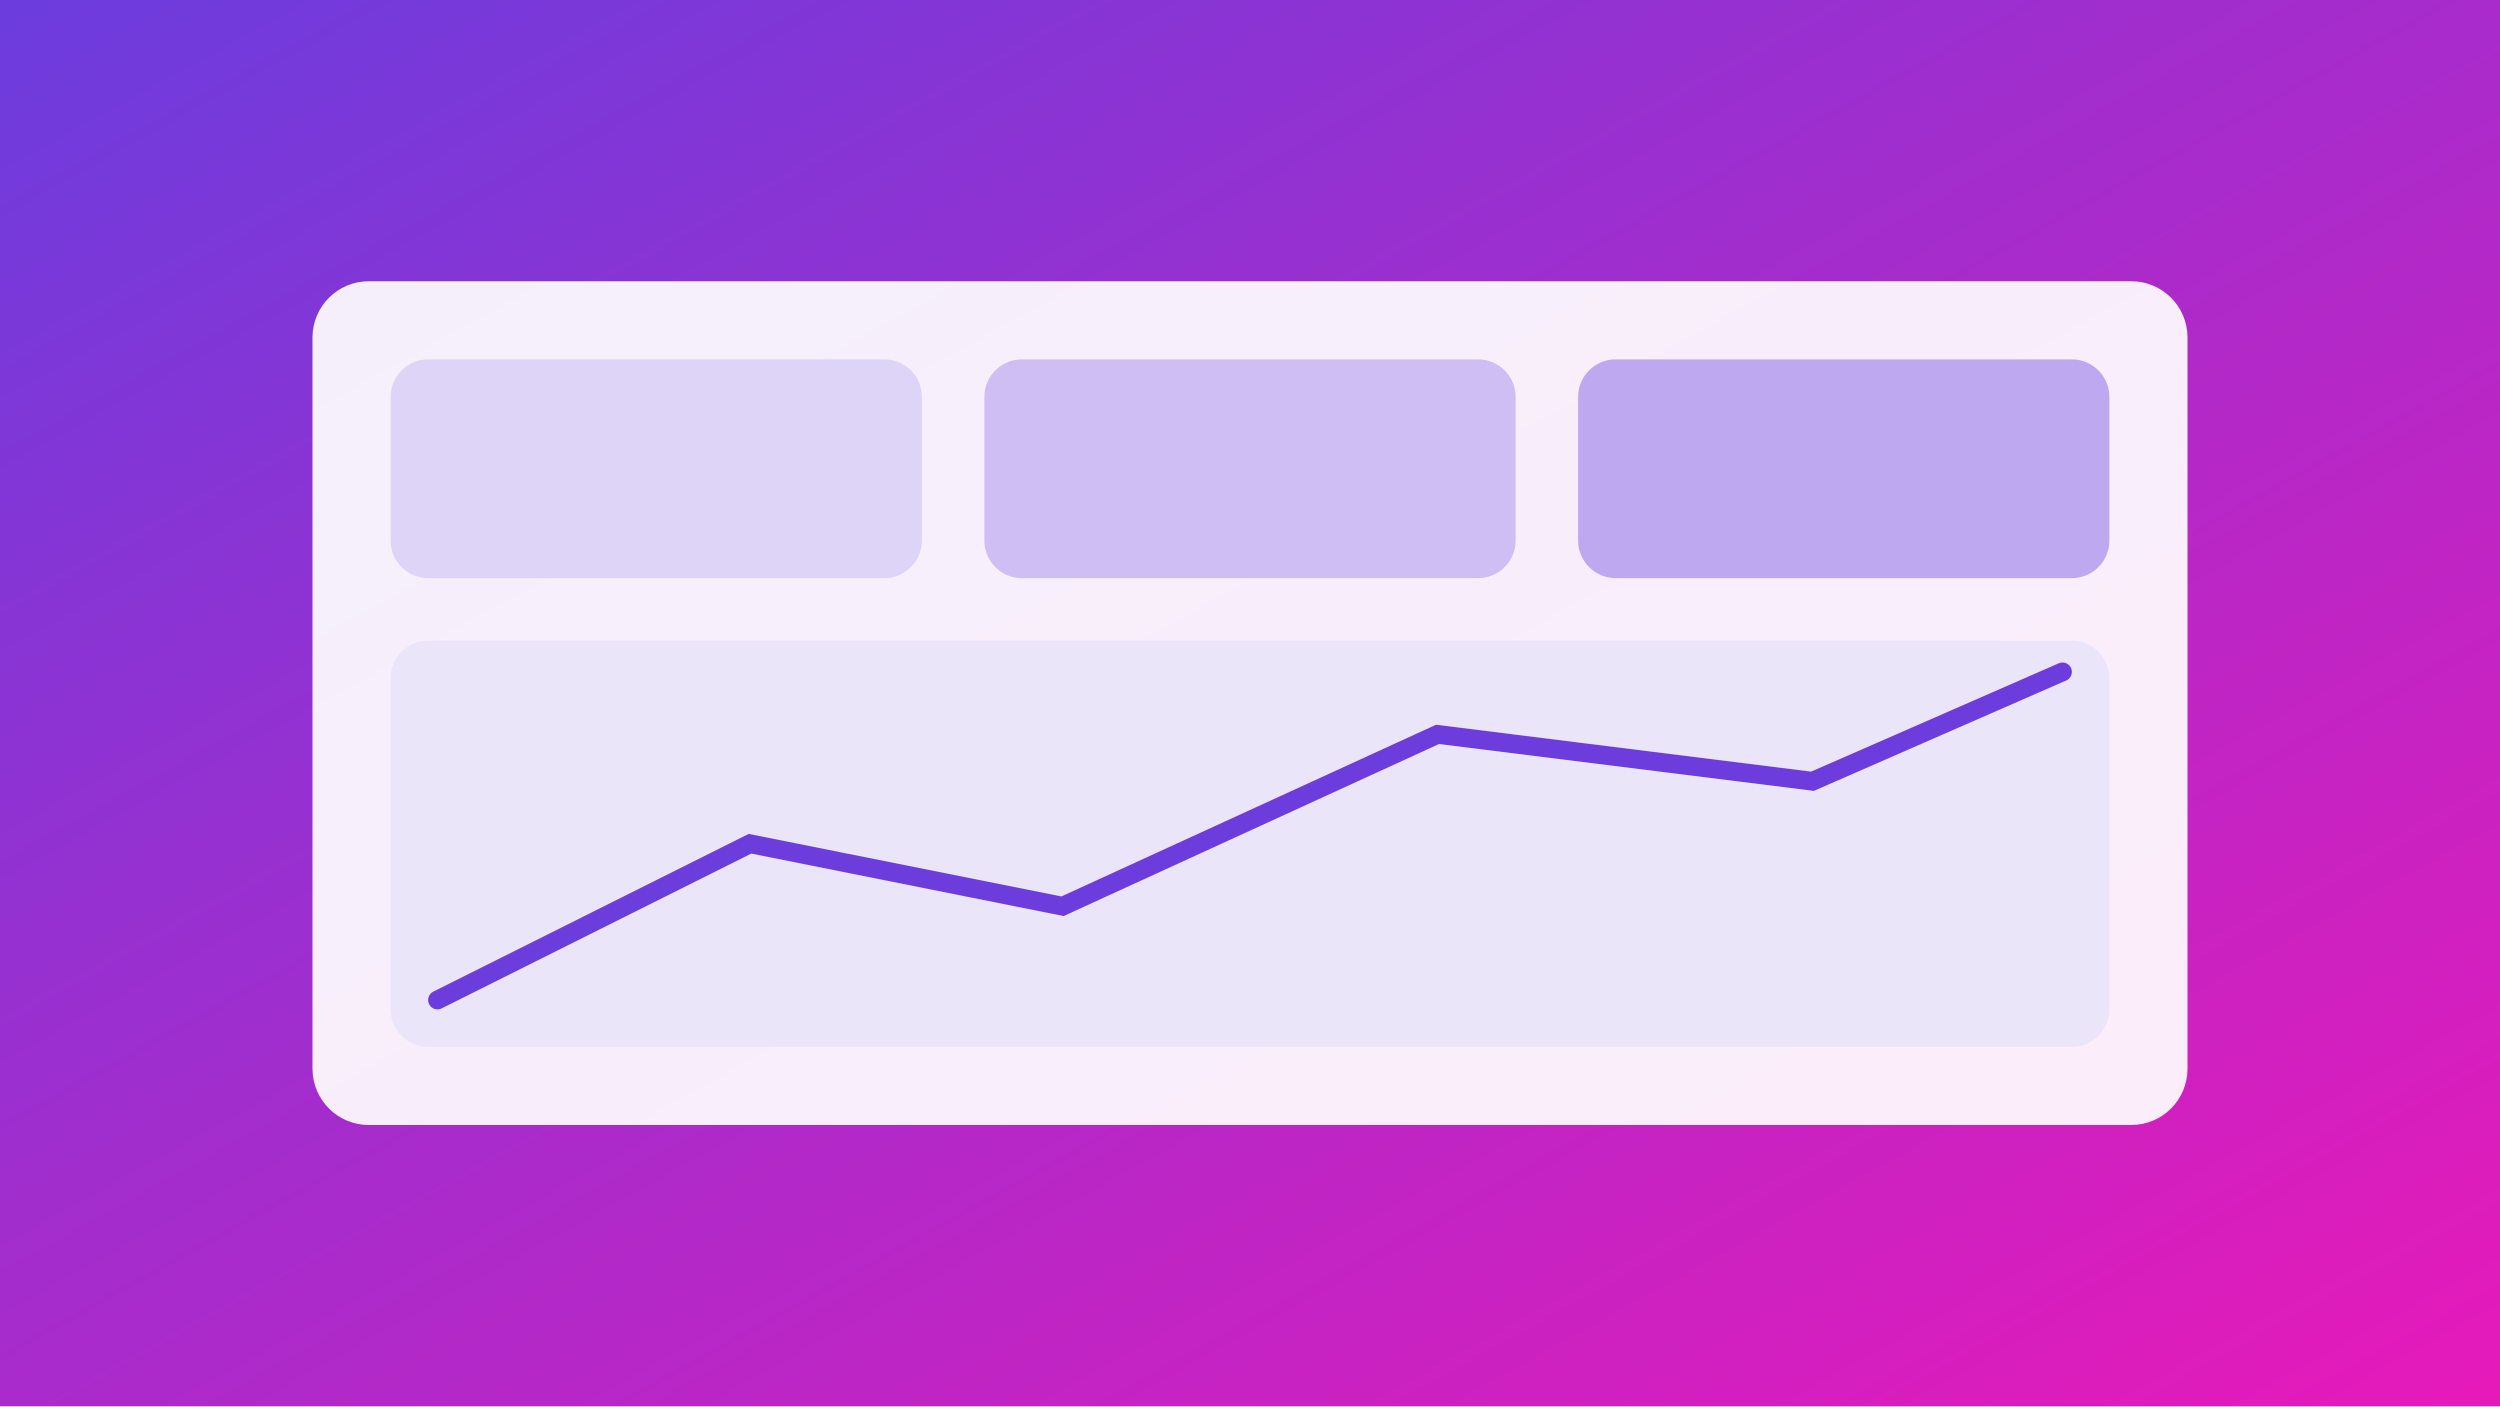
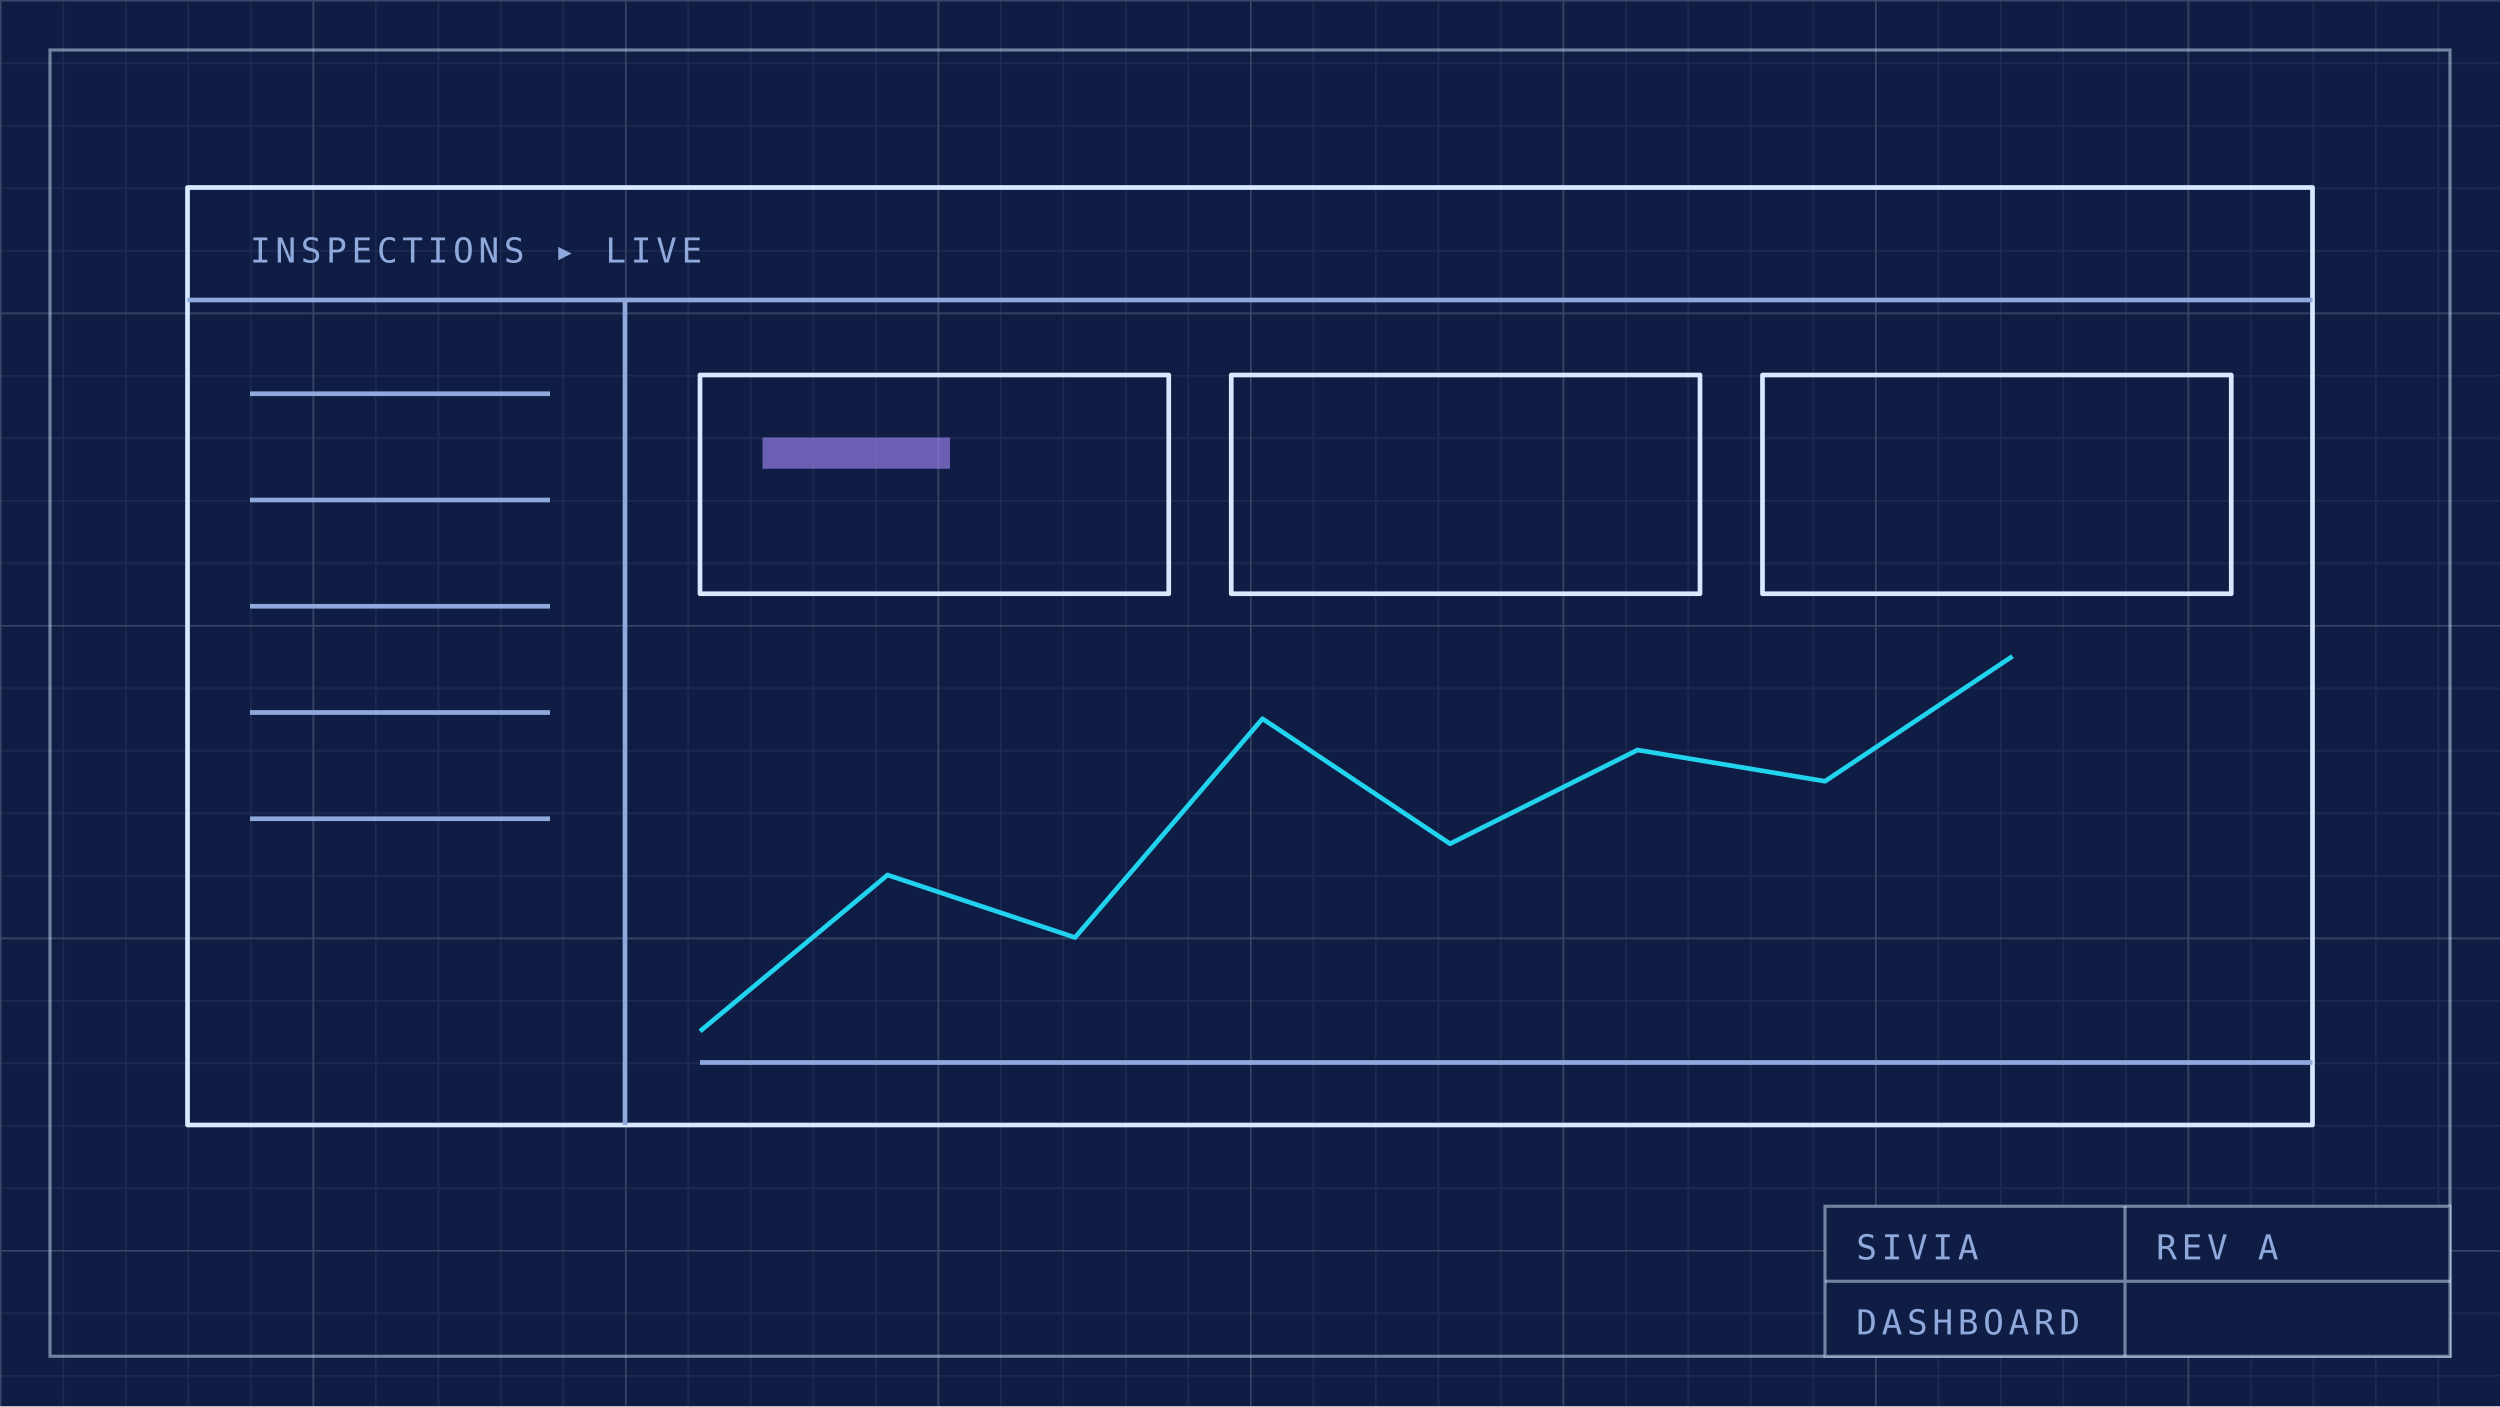
<svg xmlns="http://www.w3.org/2000/svg" viewBox="0 0 800 450" role="img" aria-hidden="true">
  <defs>
-     <linearGradient id="g" x1="0" y1="0" x2="1" y2="1">
-       <stop offset="0" stop-color="hsl(258 70% 55%)" />
-       <stop offset="1" stop-color="hsl(313 80% 50%)" />
-     </linearGradient>
+     <pattern id="m" width="20" height="20" patternUnits="userSpaceOnUse">
+       <path d="M20 0H0V20" fill="none" stroke="#fff" stroke-opacity=".06" />
+     </pattern>
+     <pattern id="M" width="100" height="100" patternUnits="userSpaceOnUse">
+       <path d="M100 0H0V100" fill="none" stroke="#fff" stroke-opacity=".13" />
+     </pattern>
  </defs>
-   <rect width="800" height="450" fill="url(#g)" />
-   <rect x="100" y="90" width="600" height="270" rx="18" fill="#fff" opacity="0.92" />
-   <rect x="125" y="115" width="170" height="70" rx="12" fill="hsl(258 70% 90%)" />
-   <rect x="315" y="115" width="170" height="70" rx="12" fill="hsl(258 70% 85%)" />
-   <rect x="505" y="115" width="170" height="70" rx="12" fill="hsl(258 70% 80%)" />
-   <rect x="125" y="205" width="550" height="130" rx="12" fill="hsl(258 70% 94%)" />
-   <polyline points="140,320 240,270 340,290 460,235 580,250 660,215" fill="none" stroke="hsl(258 70% 55%)" stroke-width="6" stroke-linecap="round" />
+   <rect width="800" height="450" fill="#0f1d45" />
+   <rect width="800" height="450" fill="url(#m)" />
+   <rect width="800" height="450" fill="url(#M)" />
+   <rect x="16" y="16" width="768" height="418" fill="none" stroke="#d7e8ff" stroke-opacity=".5" />
+   <g font-family="ui-monospace,Menlo,monospace" font-size="11" letter-spacing="1.5" fill="#8fa9dc">
+     <rect x="584" y="386" width="200" height="48" fill="#0f1d45" stroke="#d7e8ff" stroke-opacity=".5" />
+     <path d="M584 410H784M680 386V434" stroke="#d7e8ff" stroke-opacity=".5" />
+     <text x="594" y="403">SIVIA</text>
+     <text x="690" y="403">REV A</text>
+     <text x="594" y="427">DASHBOARD</text>
+   </g>
+   <g fill="none" stroke="#d7e8ff" stroke-width="1.5" stroke-linejoin="round">
+     <rect x="60" y="60" width="680" height="300" />
+     <path d="M60 96h680M200 96v264" stroke="#8fa9dc" />
+     <path d="M80 126h96" stroke="#8fa9dc" />
+     <path d="M80 160h96" stroke="#8fa9dc" />
+     <path d="M80 194h96" stroke="#8fa9dc" />
+     <path d="M80 228h96" stroke="#8fa9dc" />
+     <path d="M80 262h96" stroke="#8fa9dc" />
+     <rect x="224" y="120" width="150" height="70" />
+     <rect x="394" y="120" width="150" height="70" />
+     <rect x="564" y="120" width="150" height="70" />
+     <path d="M224 330l60-50 60 20 60-70 60 40 60-30 60 10 60-40" stroke="#22d3ee" />
+     <path d="M224 340H740" stroke="#8fa9dc" />
+     <rect x="244" y="140" width="60" height="10" fill="#a78bfa" stroke="none" fill-opacity=".6" />
+     <text x="80" y="84" fill="#8fa9dc" stroke="none" font-family="ui-monospace,Menlo,monospace" font-size="11" letter-spacing="1.5">INSPECTIONS ▸ LIVE</text>
+   </g>
</svg>
